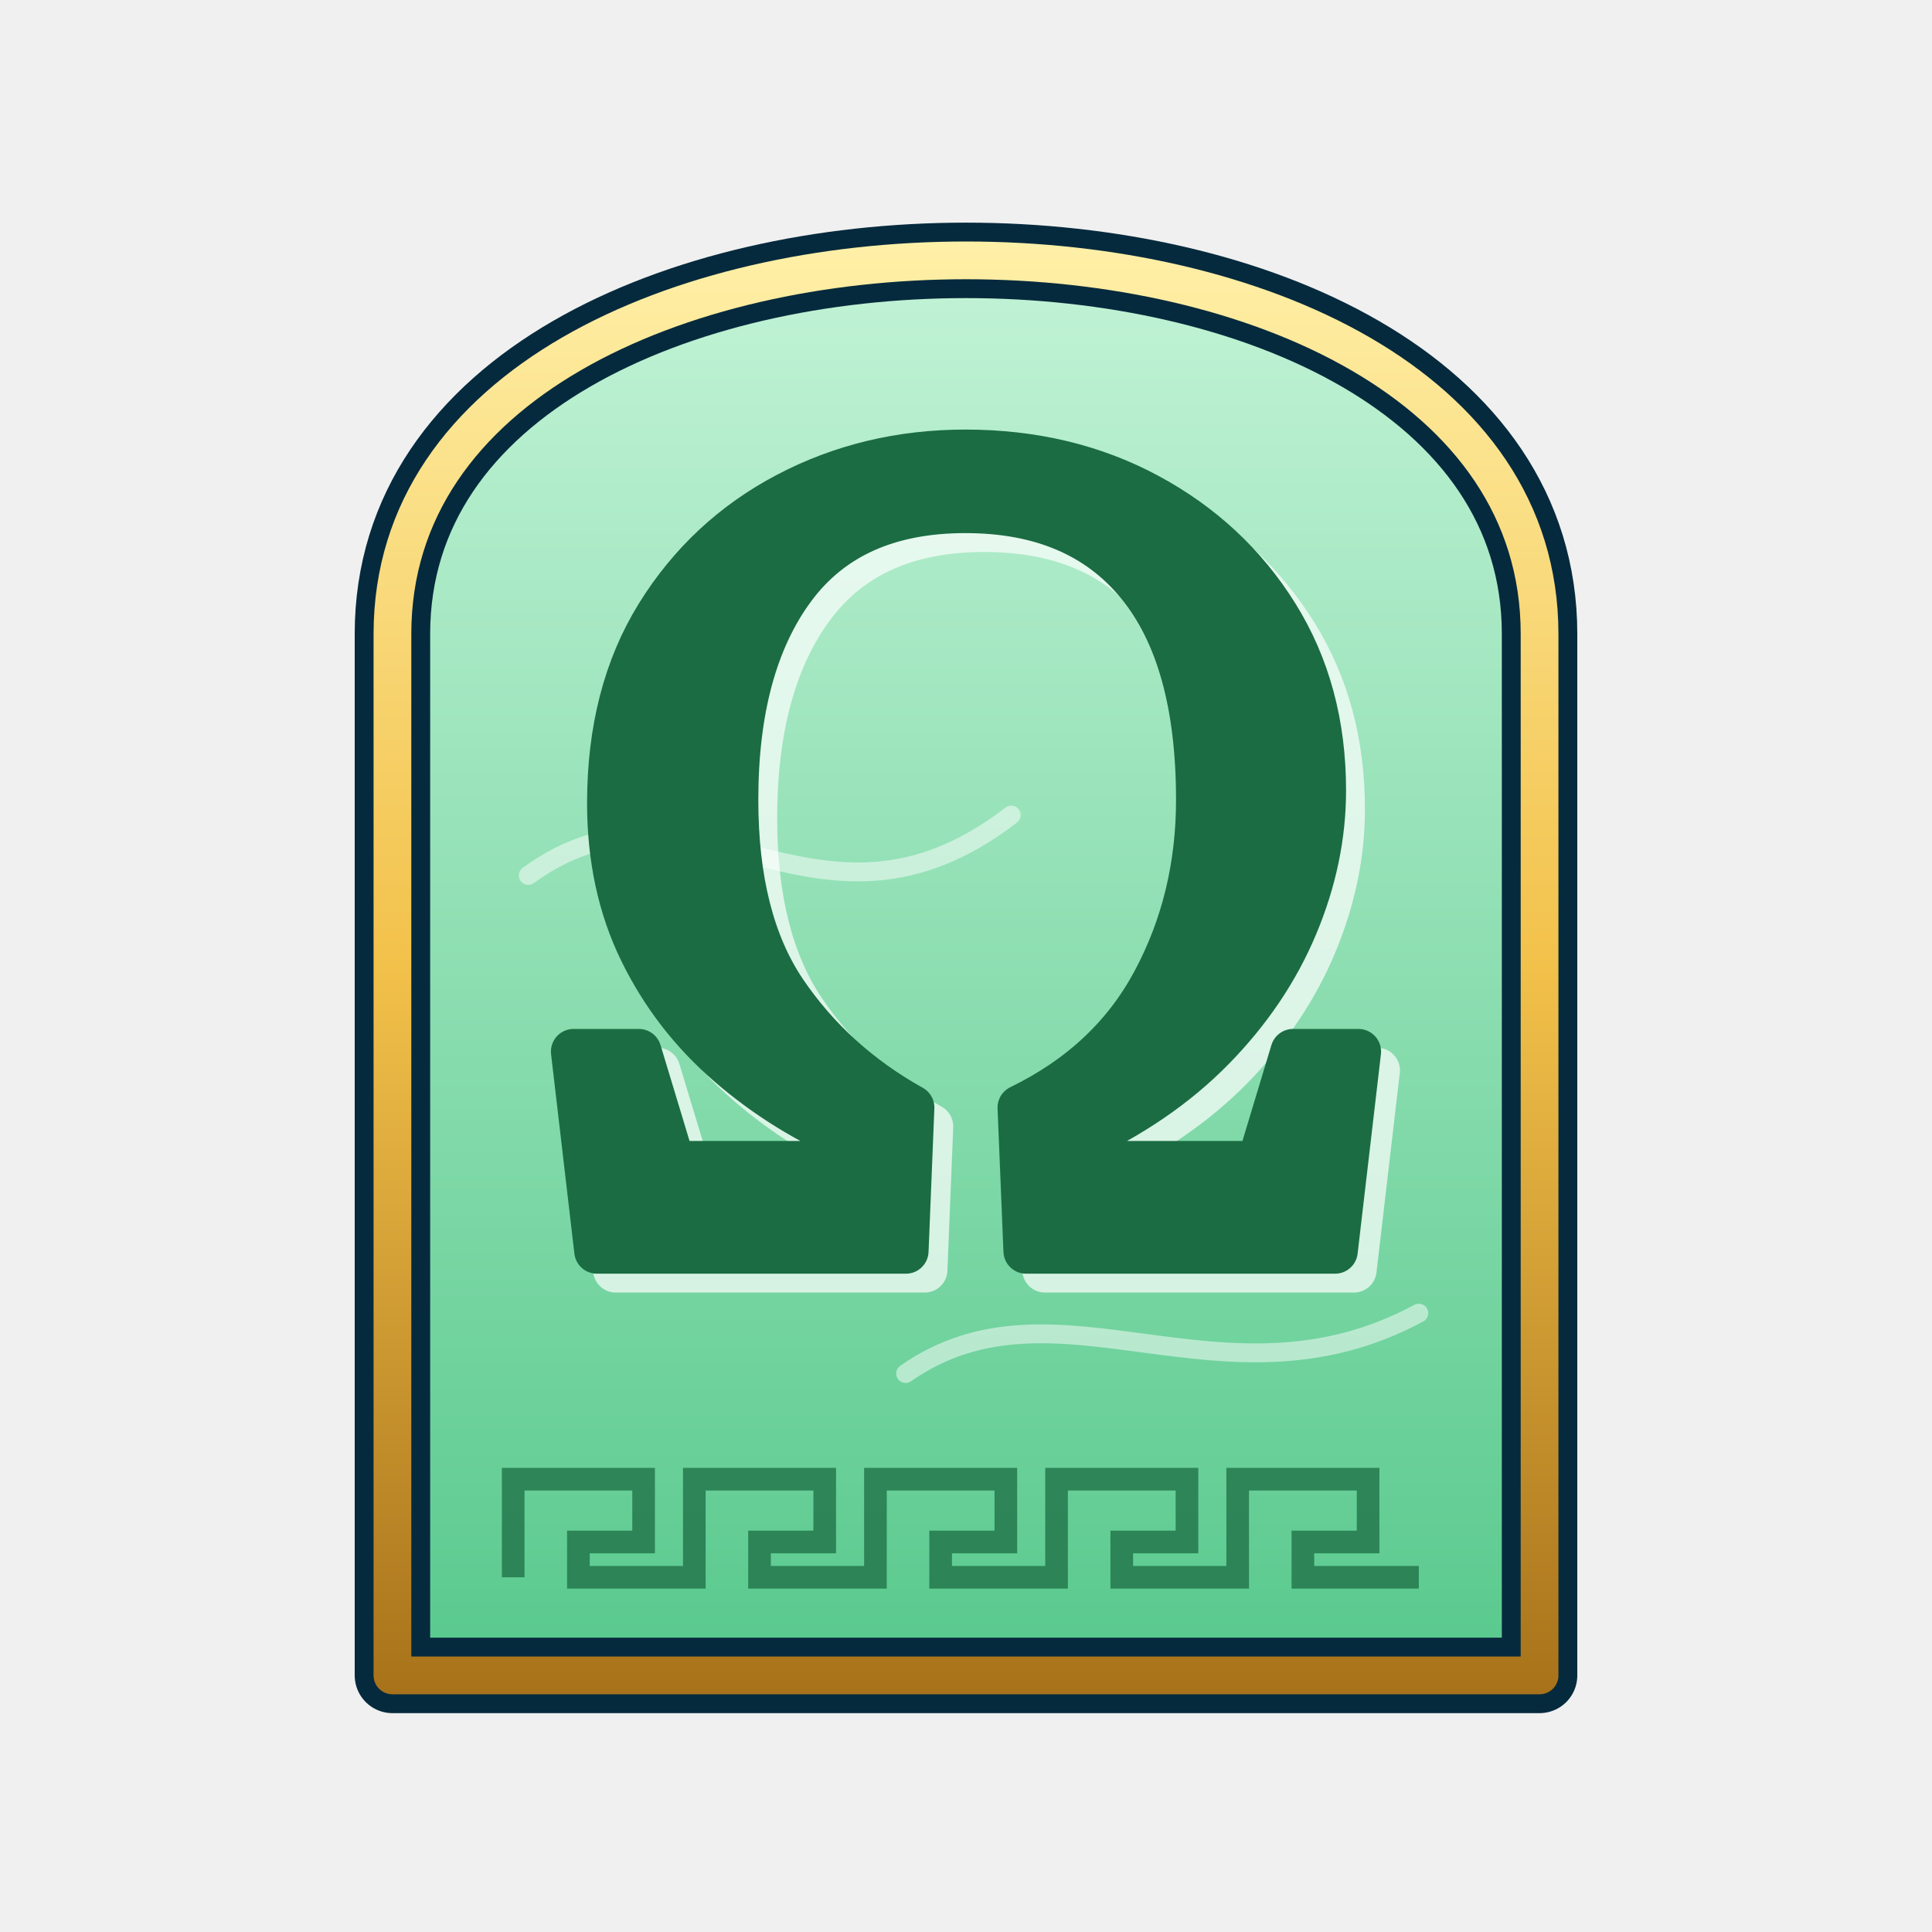
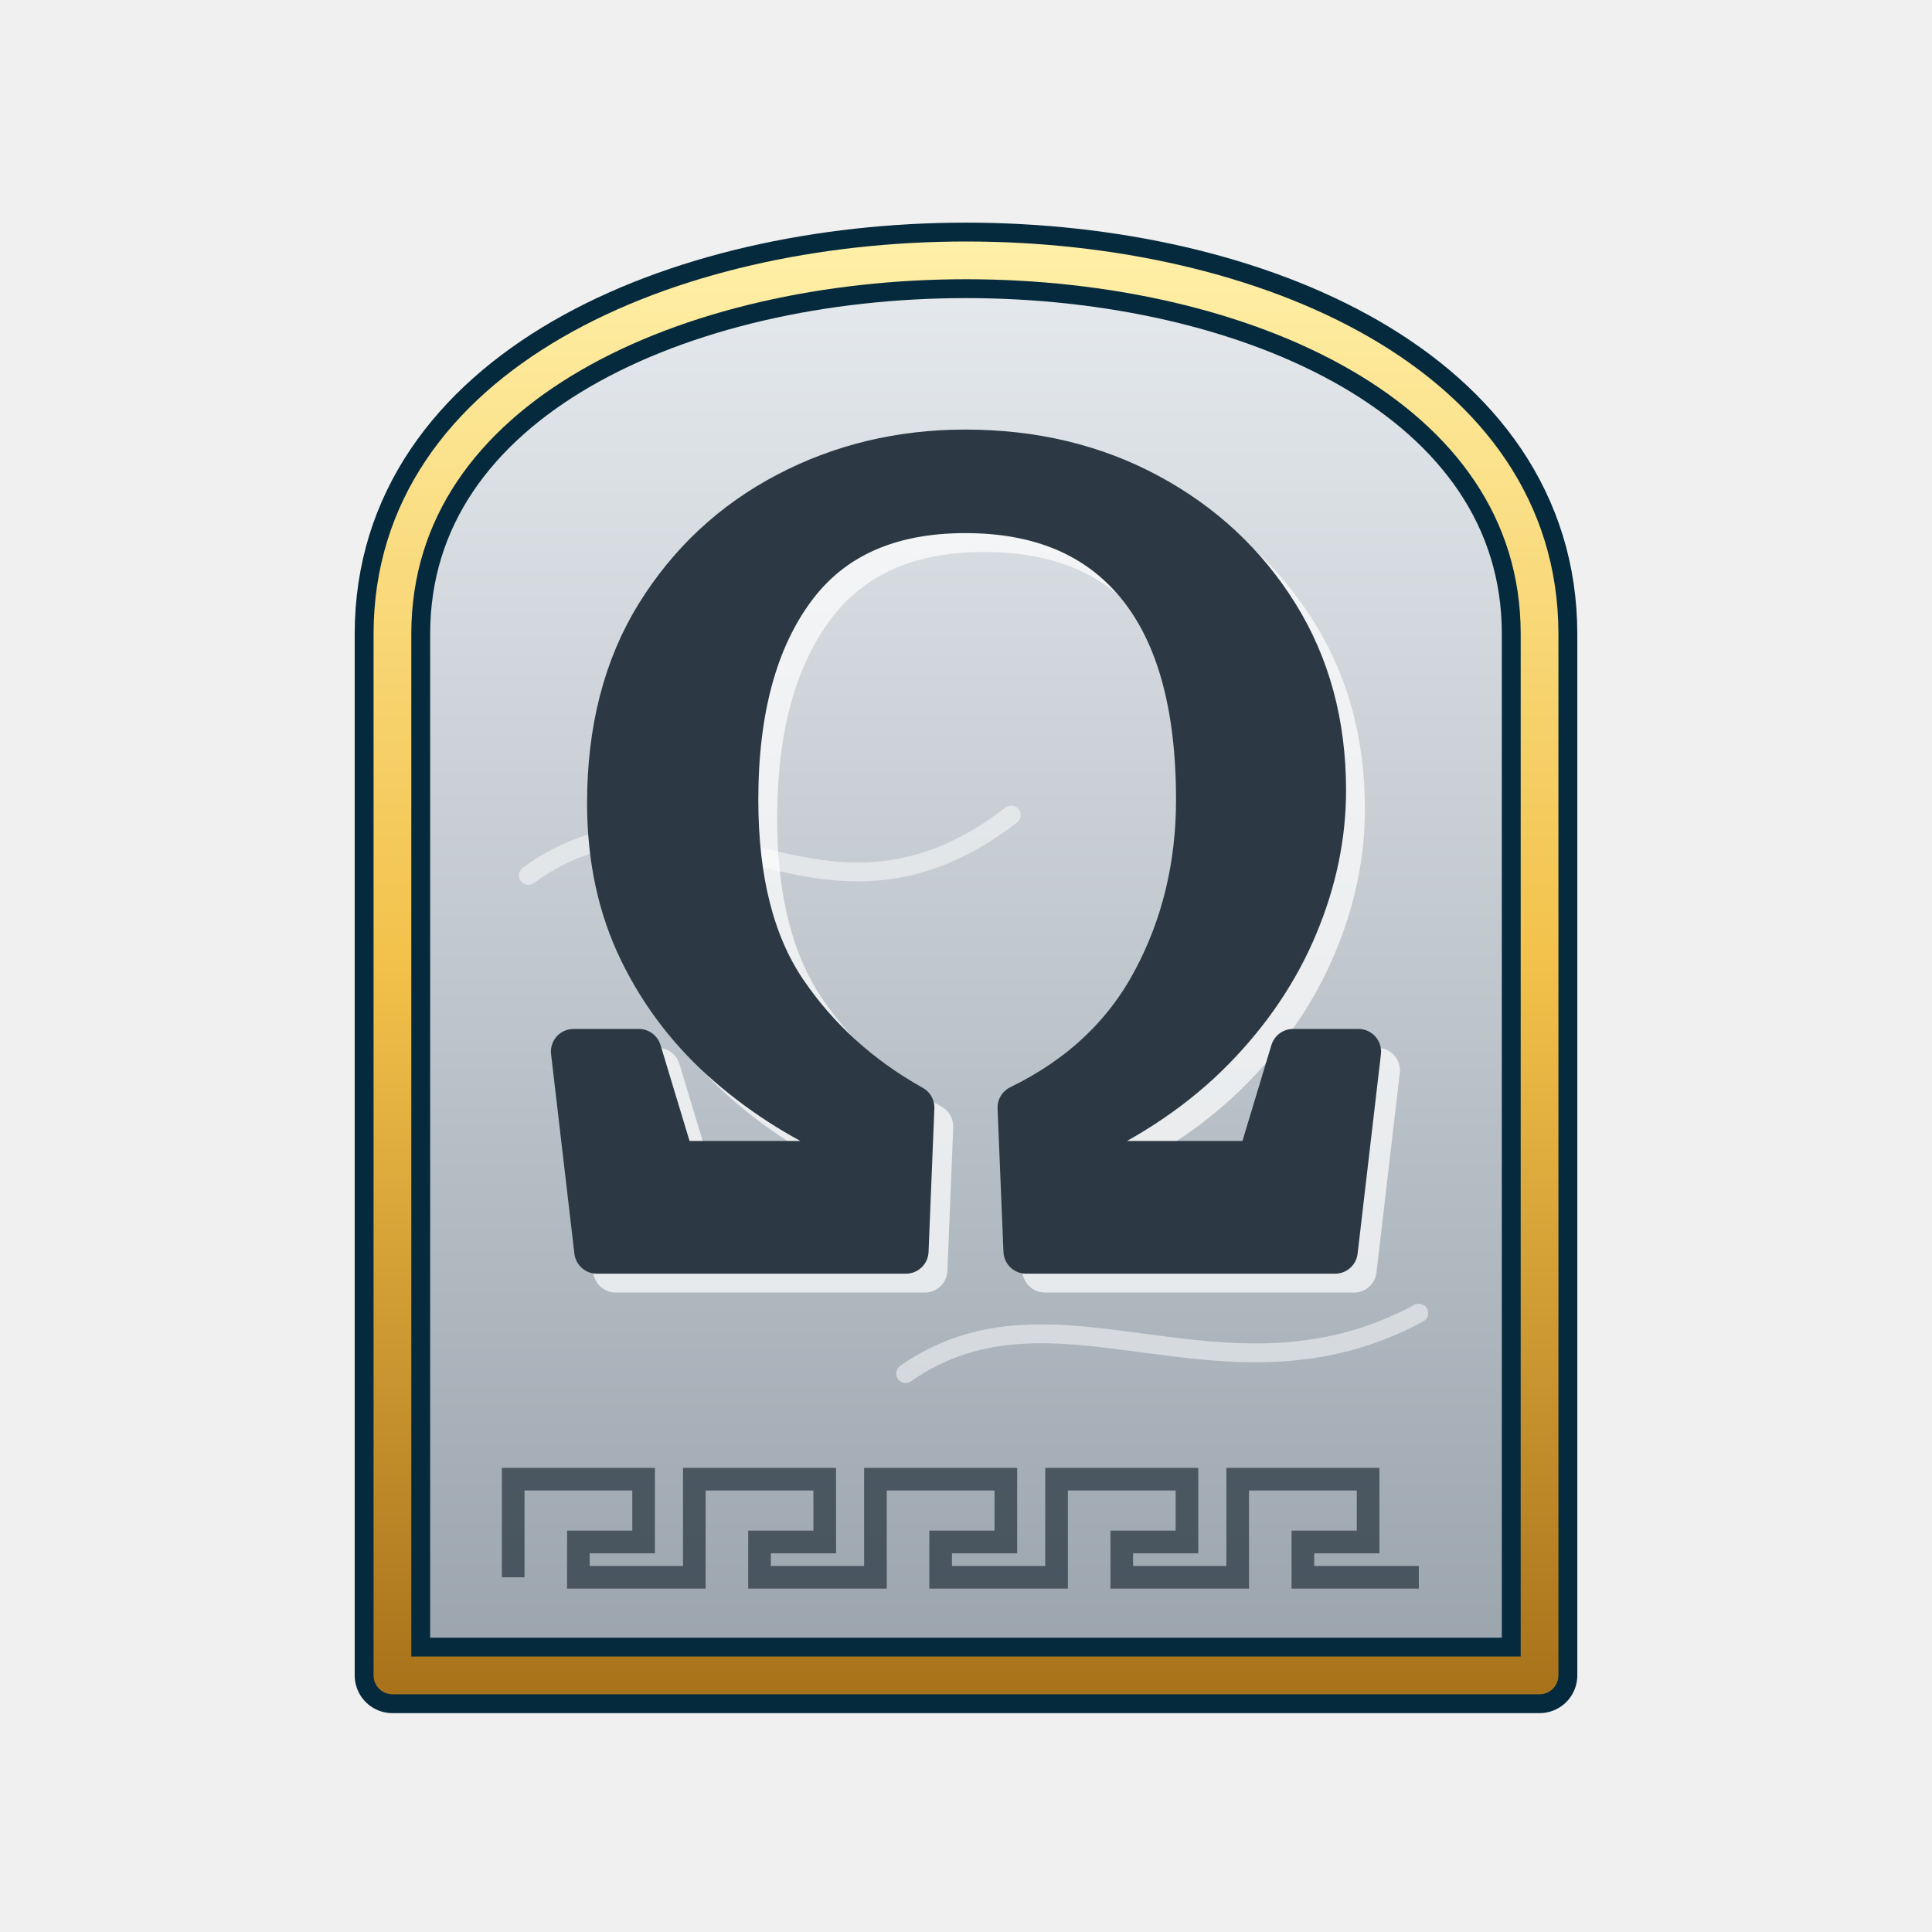
<svg xmlns="http://www.w3.org/2000/svg" width="256" height="256" viewBox="0 0 256 256">
  <defs>
    <linearGradient id="linear-gradient-1" x1="128" y1="34.5" x2="128" y2="222" gradientUnits="userSpaceOnUse">
-       <stop offset="0" stop-color="#c2f3d6" />
-       <stop offset="1" stop-color="#58c98d" />
+       <stop offset="0" stop-color="#e6eaee" />
+       <stop offset="1" stop-color="#9aa4ad" />
    </linearGradient>
    <linearGradient id="linear-gradient-2" x1="128" y1="32" x2="128" y2="224.5" gradientUnits="userSpaceOnUse">
      <stop offset="0" stop-color="#fff0a8" />
      <stop offset="0.5" stop-color="#f2c14a" />
      <stop offset="1" stop-color="#a8721a" />
    </linearGradient>
  </defs>
  <g>
    <path d="M52 222 L52 84 C52 18 204 18 204 84 L204 222 Z" fill="url(#linear-gradient-1)" stroke="#062a3d" stroke-width="10" stroke-linecap="round" stroke-linejoin="round" />
    <path d="M70 116 C92 100 108 128 134 108 M120 182 C140 168 162 188 188 174" fill="none" stroke="#ffffff" stroke-width="2.5" stroke-linecap="round" stroke-linejoin="round" opacity="0.5" />
    <path d="M52 222 L52 84 C52 18 204 18 204 84 L204 222 Z" fill="none" stroke="url(#linear-gradient-2)" stroke-width="5" stroke-linecap="round" stroke-linejoin="round" />
-     <polyline points="68,209 68,196 85.28,196 85.28,204.32 76.64,204.32 76.64,209 92,209 92,196 109.28,196 109.28,204.32 100.64,204.32 100.64,209 116,209 116,196 133.28,196 133.28,204.32 124.64,204.32 124.64,209 140,209 140,196 157.28,196 157.28,204.32 148.64,204.32 148.64,209 164,209 164,196 181.28,196 181.28,204.32 172.64,204.32 172.64,209 188,209" fill="none" stroke="#1b6c43" stroke-width="3" stroke-miterlimit="10" opacity="0.75" />
+     <polyline points="68,209 68,196 85.28,196 85.28,204.32 76.64,204.32 76.64,209 92,209 92,196 109.28,196 109.28,204.32 100.64,204.32 100.64,209 116,209 116,196 133.28,196 133.28,204.32 124.64,204.32 124.64,209 140,209 140,196 157.28,196 157.28,204.32 148.64,204.32 148.64,209 164,209 164,196 181.28,196 181.28,204.32 172.64,204.32 172.64,209 188,209" fill="none" stroke="#2c3944" stroke-width="3" stroke-miterlimit="10" opacity="0.75" />
    <g opacity="0.7">
      <path d="M81.59 168.27 L78.5 141.84 L87.15 141.84 L91.64 156.68 L115.43 156.68 L115.59 153.74 C109.51 151.17 104.02 147.77 99.13 143.54 C94.24 139.32 90.37 134.32 87.54 128.55 C84.71 122.78 83.29 116.24 83.29 108.93 C83.29 99.24 85.43 90.95 89.7 84.05 C93.98 77.15 99.7 71.82 106.86 68.06 C114.02 64.3 121.87 62.42 130.42 62.42 C139.38 62.42 147.45 64.35 154.61 68.21 C161.77 72.07 167.43 77.35 171.6 84.05 C175.78 90.75 177.86 98.47 177.86 107.23 C177.86 113.2 176.63 119.15 174.15 125.08 C171.68 131 168.02 136.44 163.18 141.38 C158.34 146.32 152.31 150.45 145.1 153.74 L145.26 156.68 L169.36 156.68 L173.84 141.84 L182.5 141.84 L179.41 168.27 L138.46 168.27 L137.68 149.26 C145.72 145.35 151.67 139.76 155.53 132.49 C159.4 125.23 161.33 117.22 161.33 108.47 C161.33 95.9 158.68 86.37 153.37 79.88 C148.06 73.39 140.41 70.14 130.42 70.14 C120.22 70.14 112.6 73.57 107.55 80.42 C102.5 87.27 99.98 96.62 99.98 108.47 C99.98 119.08 102.12 127.55 106.39 133.89 C110.67 140.22 116.31 145.35 123.31 149.26 L122.54 168.27 Z" fill="#ffffff" stroke="#ffffff" stroke-width="6" stroke-linecap="round" stroke-linejoin="round" />
    </g>
    <g>
-       <path d="M79.09 165.77 L76 139.34 L84.65 139.34 L89.14 154.18 L112.93 154.18 L113.09 151.24 C107.01 148.67 101.52 145.27 96.63 141.04 C91.74 136.82 87.87 131.82 85.04 126.05 C82.21 120.28 80.79 113.74 80.79 106.43 C80.79 96.74 82.93 88.45 87.2 81.55 C91.48 74.65 97.2 69.32 104.36 65.56 C111.52 61.8 119.37 59.92 127.92 59.92 C136.88 59.92 144.95 61.85 152.11 65.71 C159.27 69.57 164.93 74.85 169.1 81.55 C173.28 88.25 175.36 95.97 175.36 104.73 C175.36 110.7 174.13 116.65 171.65 122.58 C169.18 128.5 165.52 133.94 160.68 138.88 C155.84 143.82 149.81 147.95 142.6 151.24 L142.76 154.18 L166.86 154.18 L171.34 139.34 L180 139.34 L176.91 165.77 L135.96 165.77 L135.18 146.76 C143.22 142.85 149.17 137.26 153.03 129.99 C156.9 122.73 158.83 114.72 158.83 105.97 C158.83 93.4 156.18 83.87 150.87 77.38 C145.56 70.89 137.91 67.64 127.92 67.64 C117.72 67.64 110.1 71.07 105.05 77.92 C100 84.77 97.48 94.12 97.48 105.97 C97.48 116.58 99.62 125.05 103.89 131.39 C108.17 137.72 113.81 142.85 120.81 146.76 L120.04 165.77 Z" fill="#1b6c43" stroke="#1b6c43" stroke-width="6" stroke-linecap="round" stroke-linejoin="round" />
+       <path d="M79.09 165.77 L76 139.34 L84.65 139.34 L89.14 154.18 L112.93 154.18 L113.09 151.24 C107.01 148.67 101.52 145.27 96.63 141.04 C91.74 136.82 87.87 131.82 85.04 126.05 C82.21 120.28 80.79 113.74 80.79 106.43 C80.79 96.74 82.93 88.45 87.2 81.55 C91.48 74.65 97.2 69.32 104.36 65.56 C111.52 61.8 119.37 59.92 127.92 59.92 C136.88 59.92 144.95 61.85 152.11 65.71 C159.27 69.57 164.93 74.85 169.1 81.55 C173.28 88.25 175.36 95.97 175.36 104.73 C175.36 110.7 174.13 116.65 171.65 122.58 C169.18 128.5 165.52 133.94 160.68 138.88 C155.84 143.82 149.81 147.95 142.6 151.24 L142.76 154.18 L166.86 154.18 L171.34 139.34 L180 139.34 L176.91 165.77 L135.96 165.77 L135.18 146.76 C143.22 142.85 149.17 137.26 153.03 129.99 C156.9 122.73 158.83 114.72 158.83 105.97 C158.83 93.4 156.18 83.87 150.87 77.38 C145.56 70.89 137.91 67.64 127.92 67.64 C117.72 67.64 110.1 71.07 105.05 77.92 C100 84.77 97.48 94.12 97.48 105.97 C97.48 116.58 99.62 125.05 103.89 131.39 C108.17 137.72 113.81 142.85 120.81 146.76 L120.04 165.77 Z" fill="#2c3944" stroke="#2c3944" stroke-width="6" stroke-linecap="round" stroke-linejoin="round" />
    </g>
  </g>
</svg>
